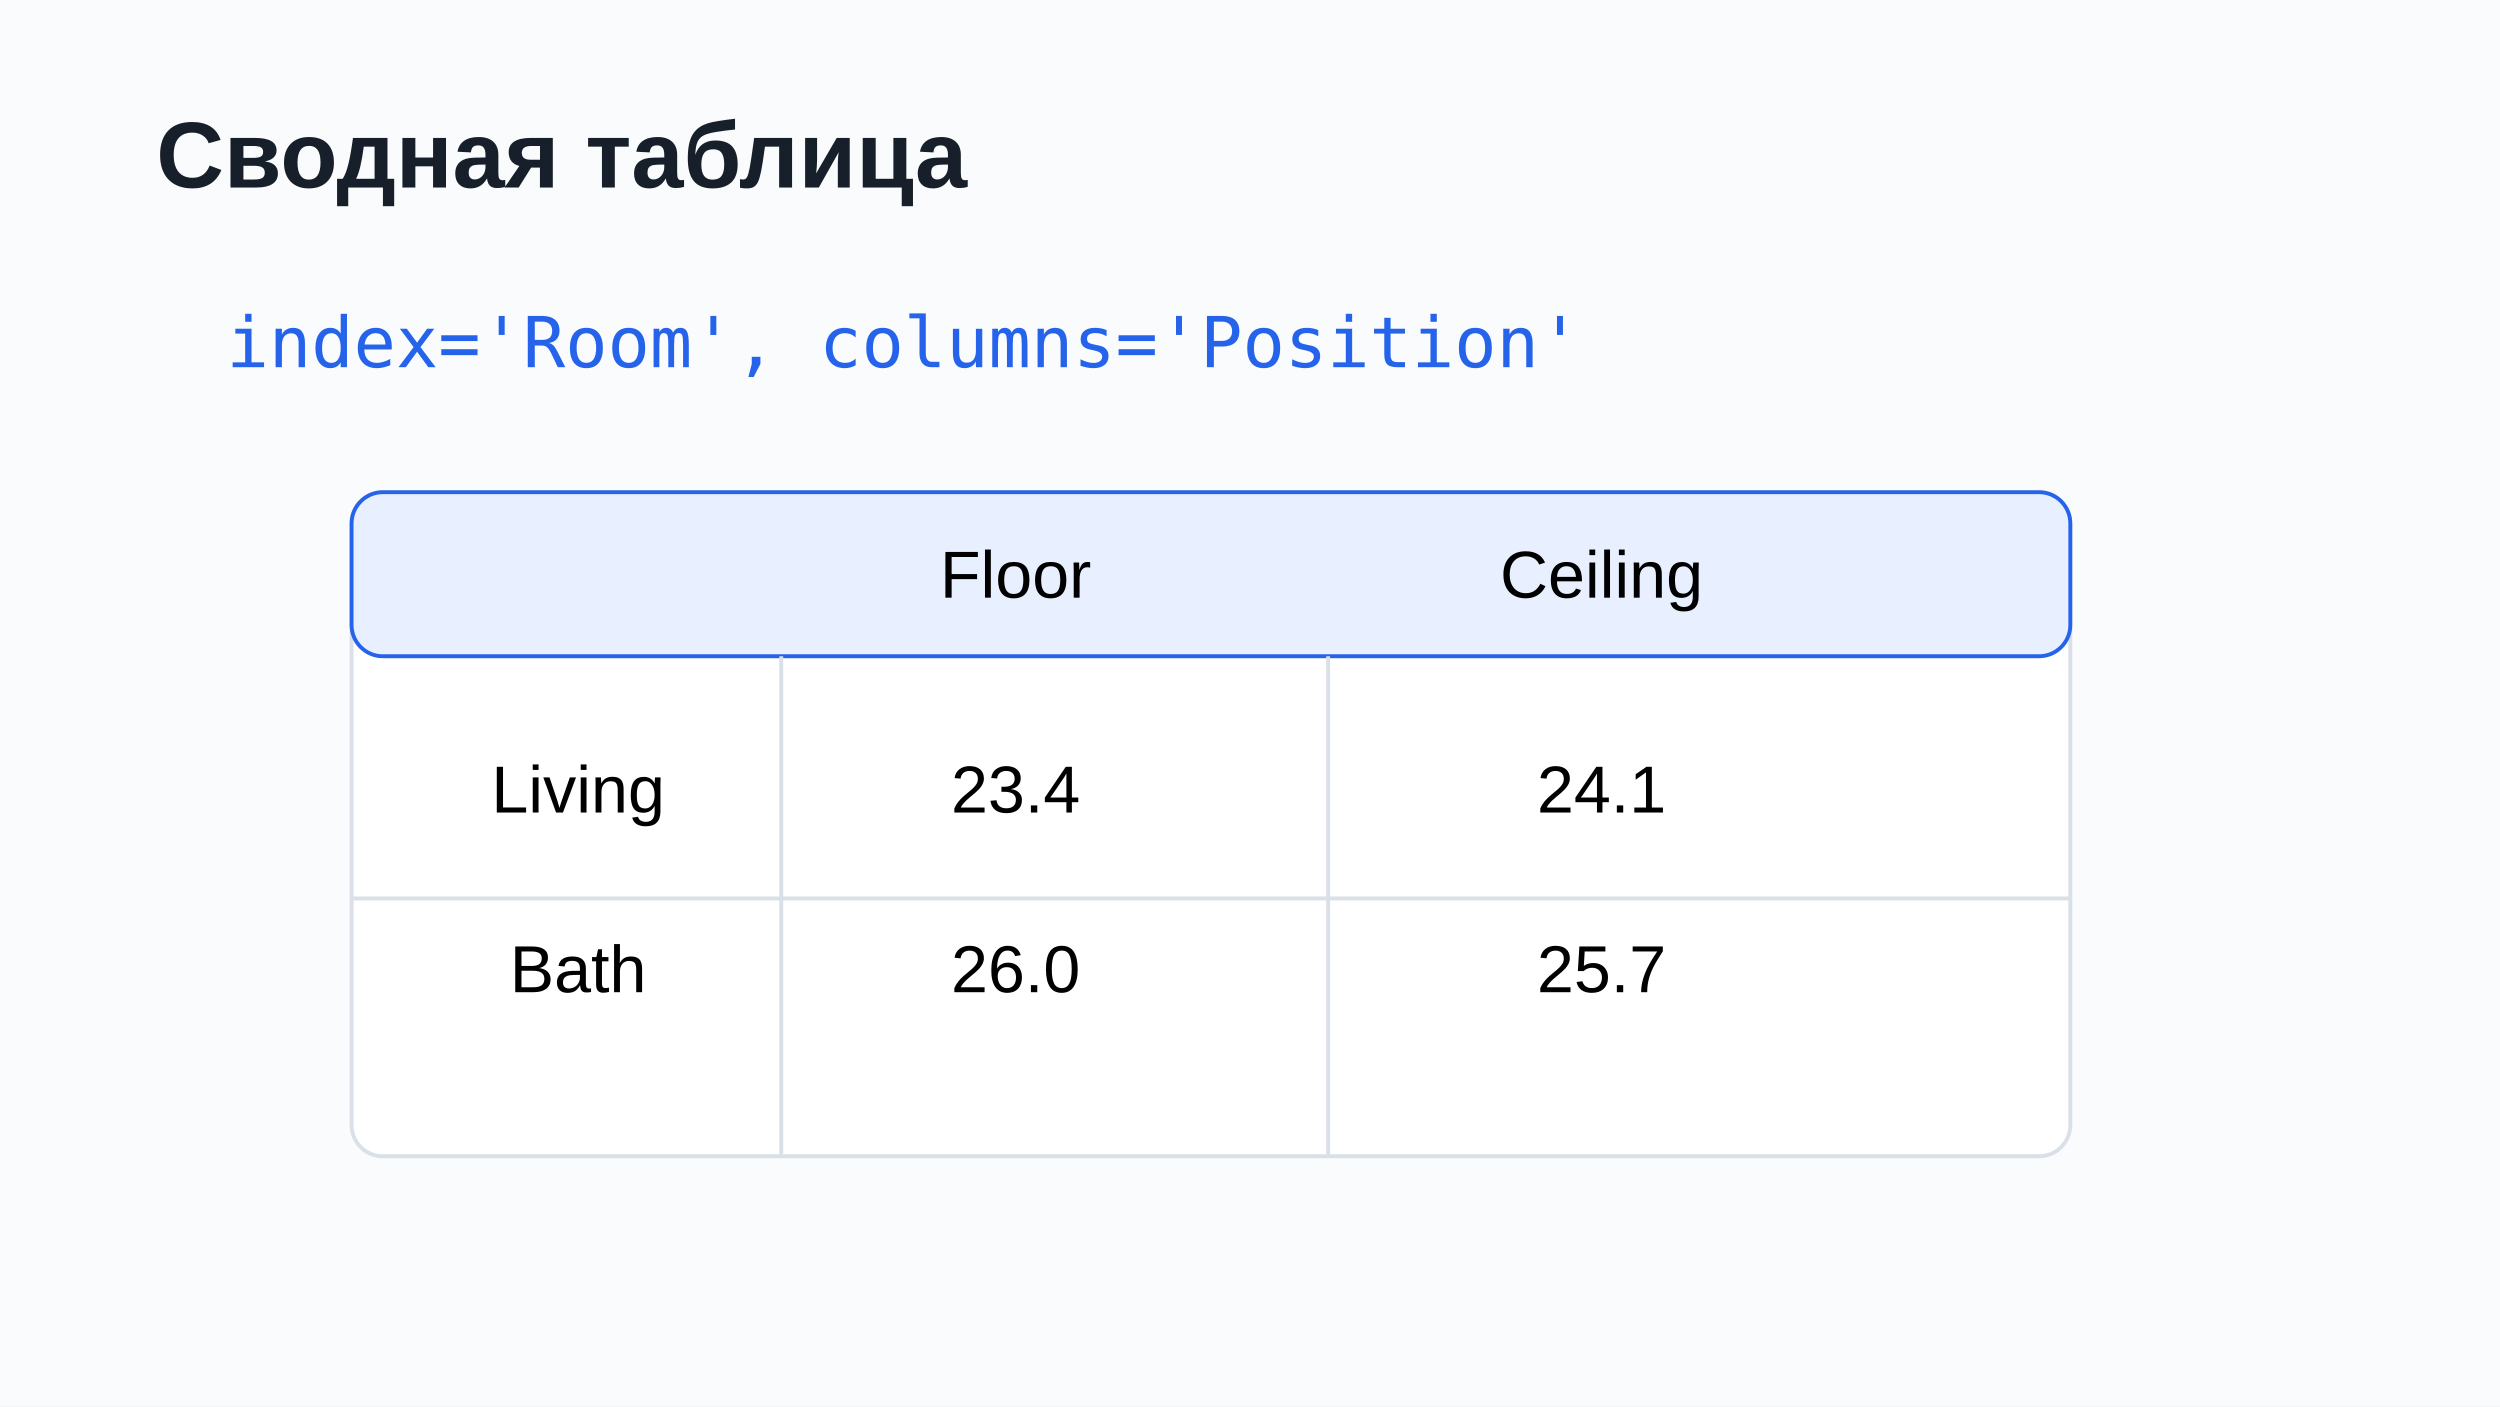
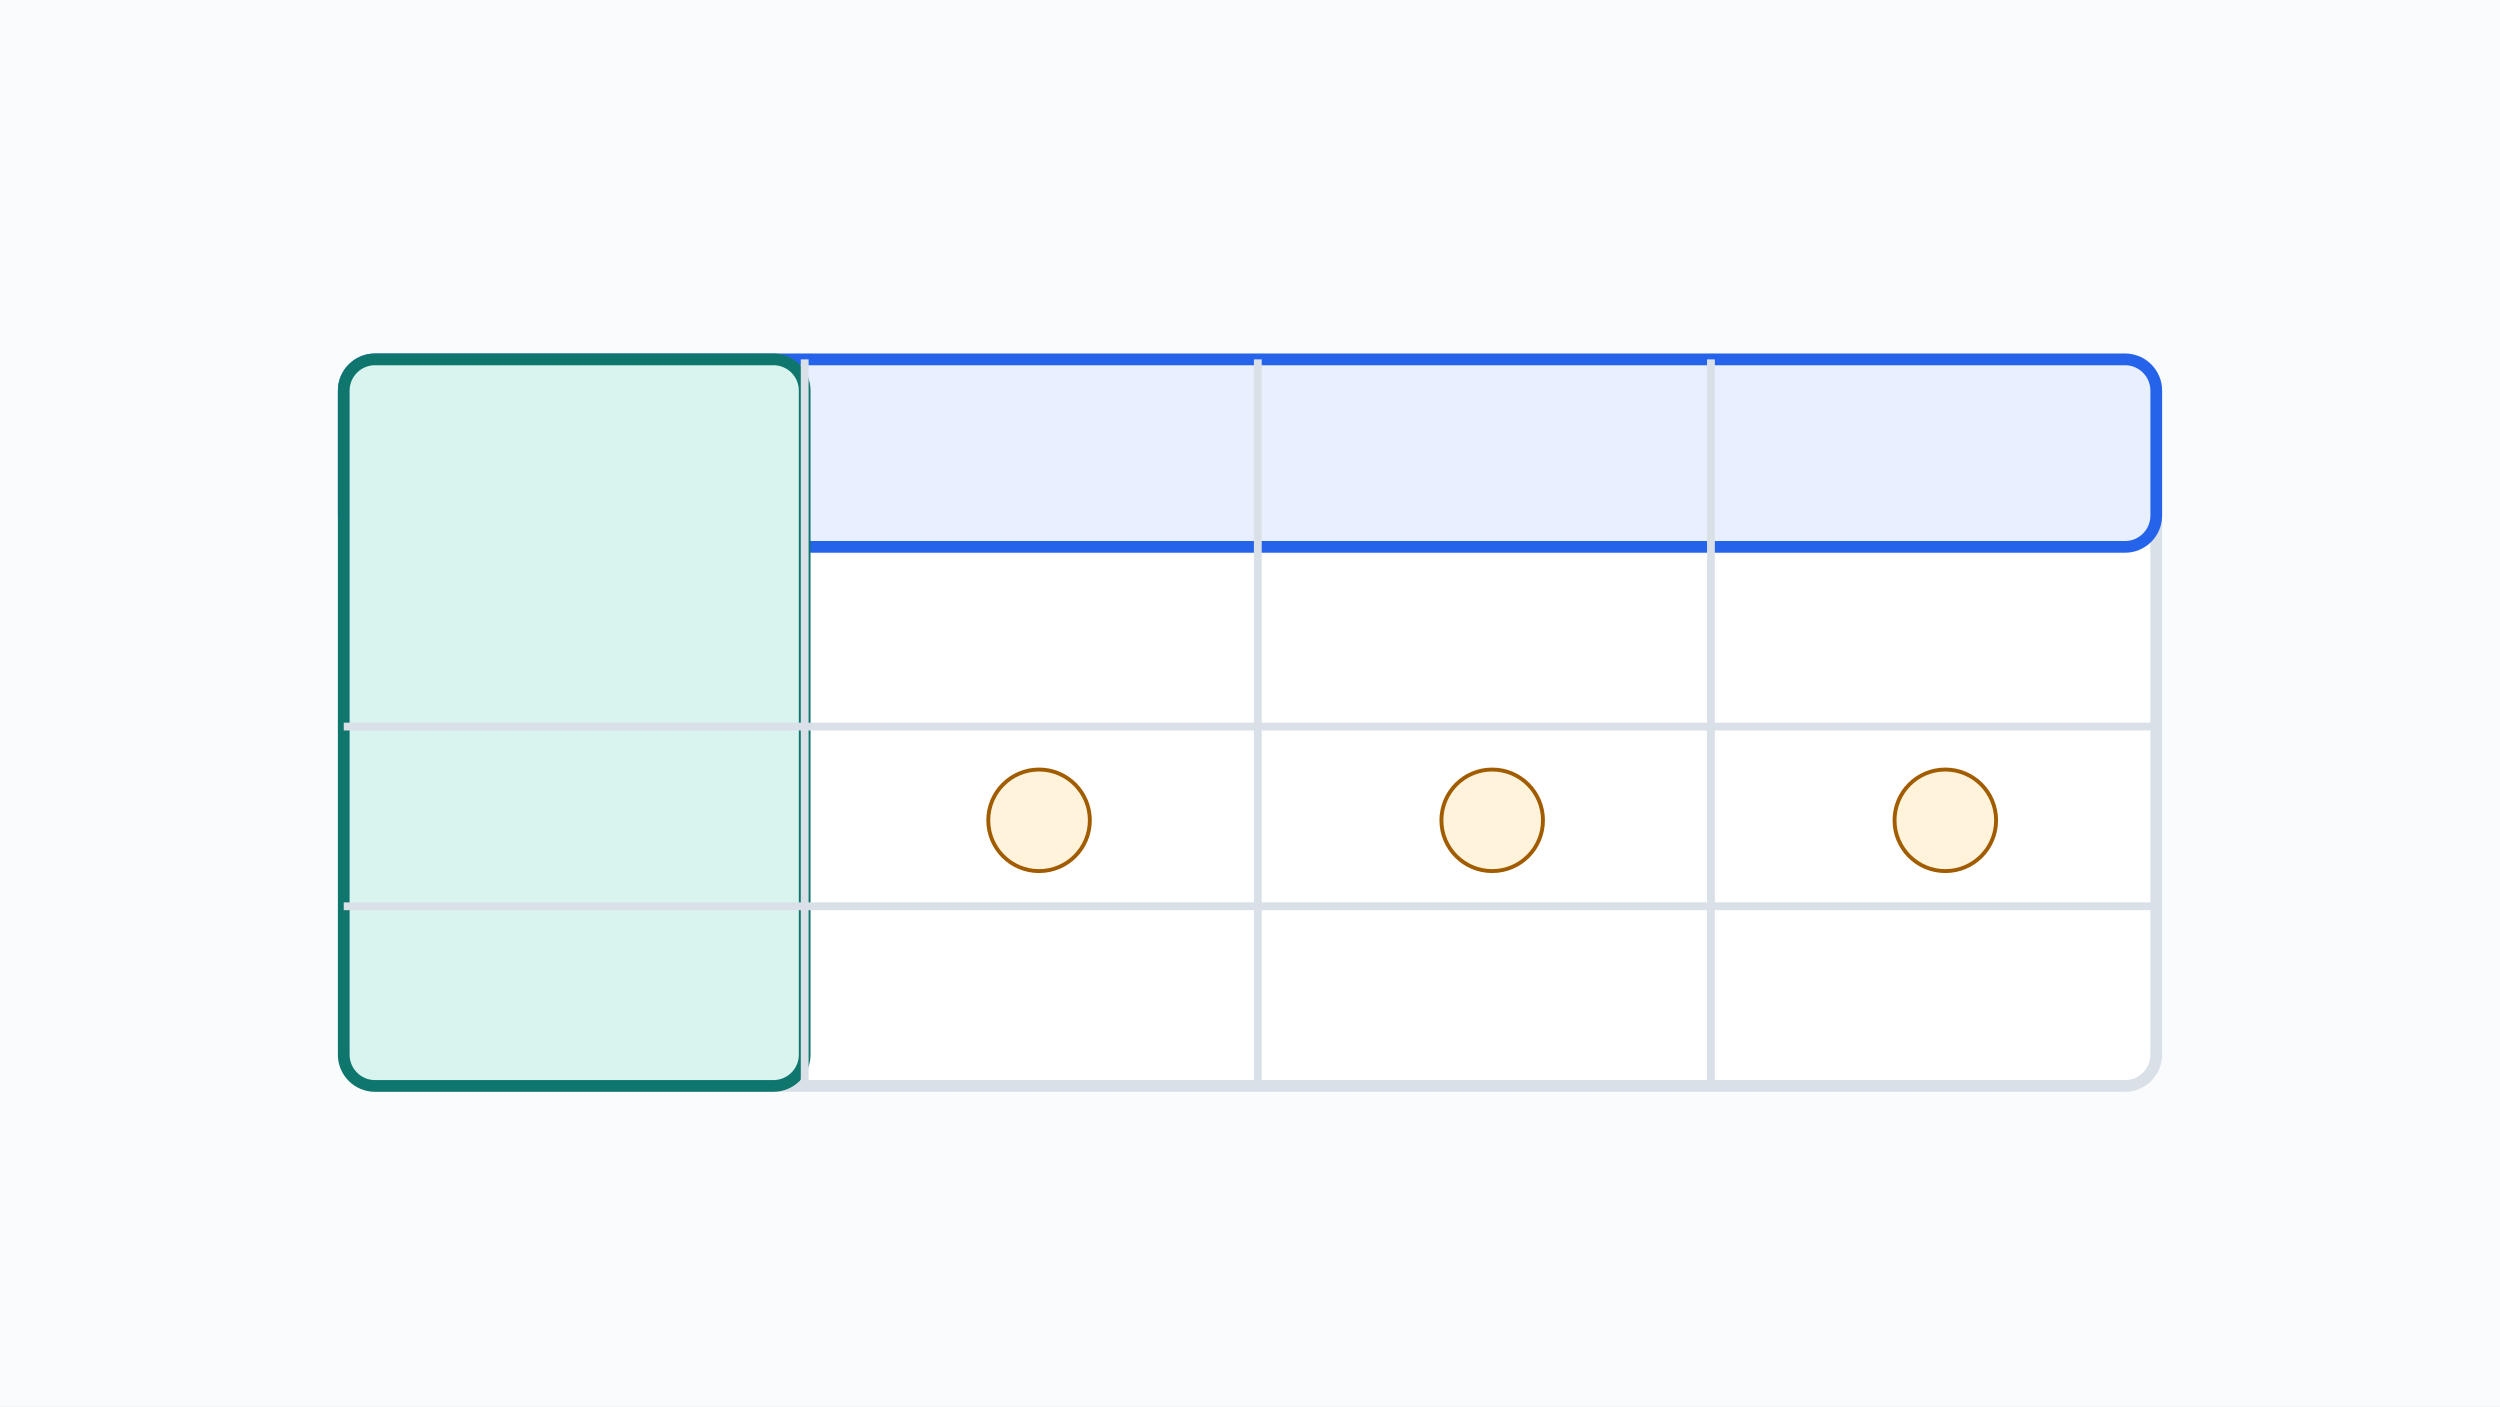
- <svg xmlns="http://www.w3.org/2000/svg" viewBox="0 0 640 360" role="img" aria-label="pivot table">
+ <svg xmlns="http://www.w3.org/2000/svg" viewBox="0 0 640 360" role="img" aria-label="Схема сводной таблицы">
  <rect width="640" height="360" fill="#f9fbfc" />
-   <text x="40" y="48" font-family="Arial" font-size="24" font-weight="700" fill="#17202a">Сводная таблица</text>
-   <text x="58" y="94" font-family="Consolas" font-size="18" fill="#2563eb">index='Room', columns='Position'</text>
-   <g transform="translate(90 126)" font-family="Arial" font-size="17" text-anchor="middle">
-     <rect width="440" height="170" rx="8" fill="#ffffff" stroke="#d9e0e7" />
-     <rect width="440" height="42" rx="8" fill="#e8f0ff" stroke="#2563eb" />
-     <text x="170" y="27">Floor</text>
-     <text x="320" y="27">Ceiling</text>
-     <text x="58" y="82">Living</text>
-     <text x="170" y="82">23.4</text>
-     <text x="320" y="82">24.1</text>
-     <text x="58" y="128">Bath</text>
-     <text x="170" y="128">26.0</text>
-     <text x="320" y="128">25.7</text>
-     <path d="M110 42v128M250 42v128M0 104h440" stroke="#d9e0e7" />
+   <rect x="88" y="92" width="464" height="186" rx="8" fill="#ffffff" stroke="#d9e0e7" stroke-width="3" />
+   <rect x="88" y="92" width="464" height="48" rx="8" fill="#e8f0ff" stroke="#2563eb" stroke-width="3" />
+   <rect x="88" y="92" width="118" height="186" rx="8" fill="#d9f3ef" stroke="#0f766e" stroke-width="3" />
+   <g stroke="#d9e0e7" stroke-width="2">
+     <path d="M206 92v186M322 92v186M438 92v186M88 186h464M88 232h464" />
+   </g>
+   <g fill="#fff4db" stroke="#a15c00">
+     <circle cx="266" cy="210" r="13" />
+     <circle cx="382" cy="210" r="13" />
+     <circle cx="498" cy="210" r="13" />
  </g>
</svg>
